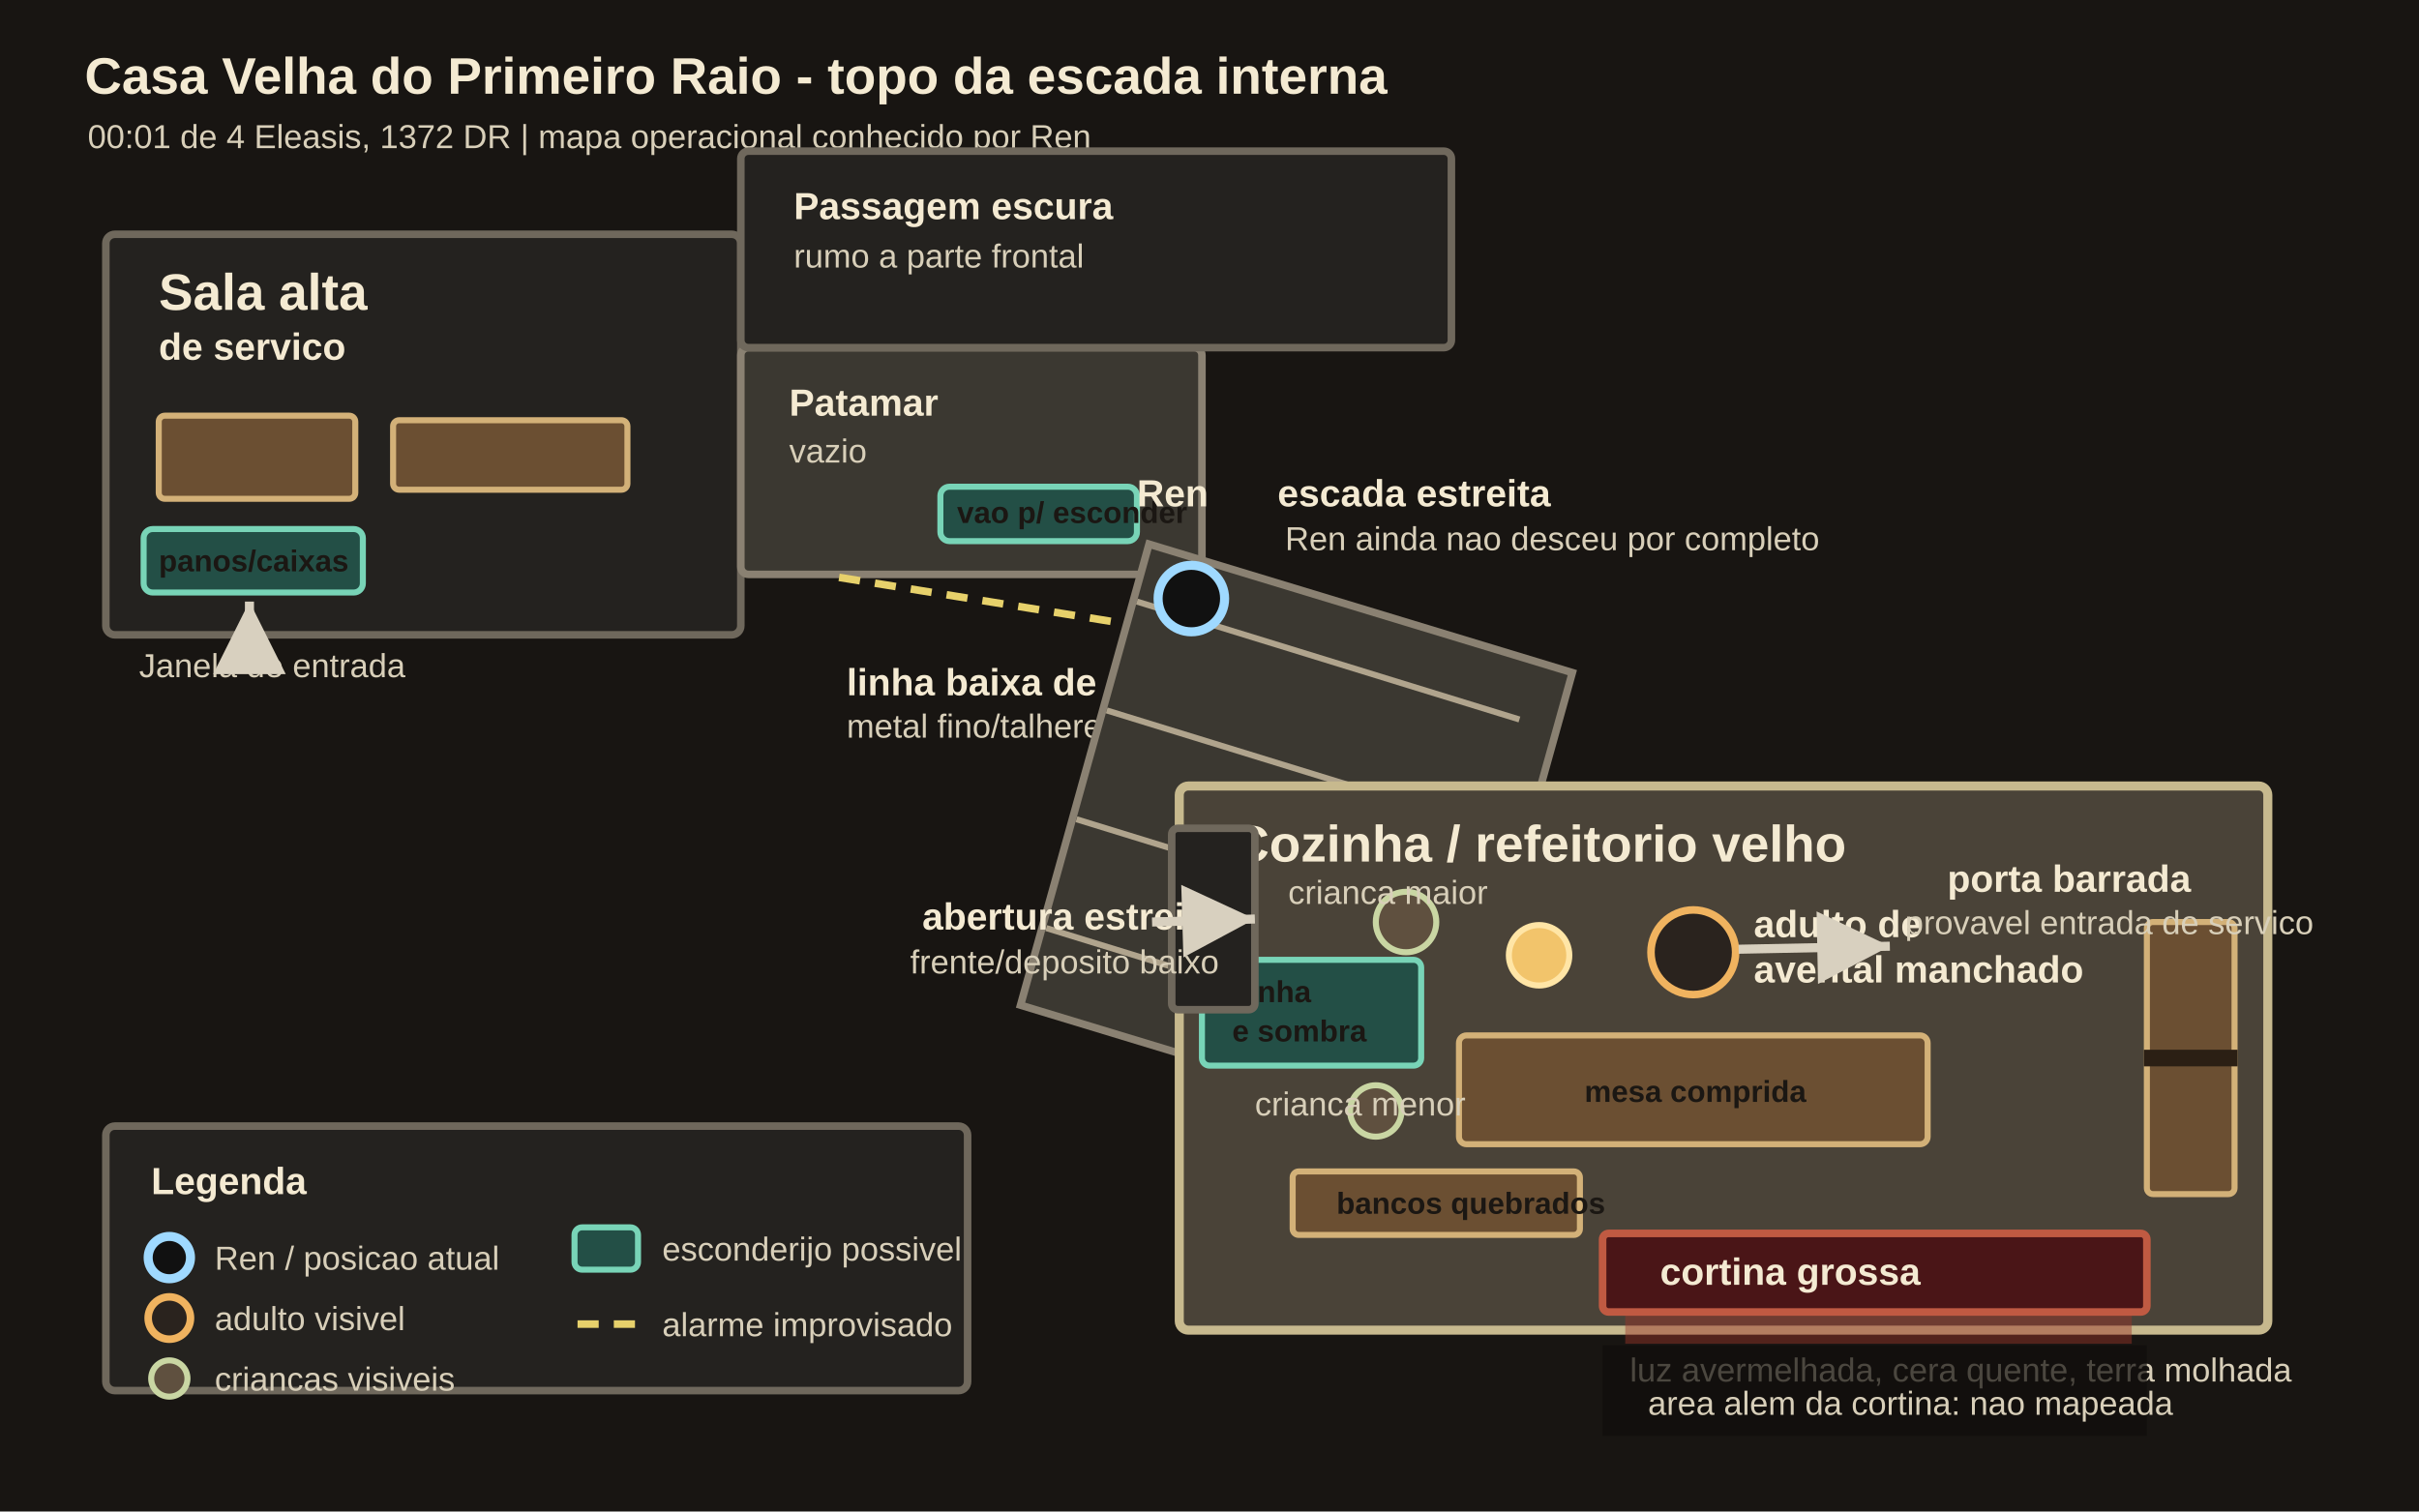
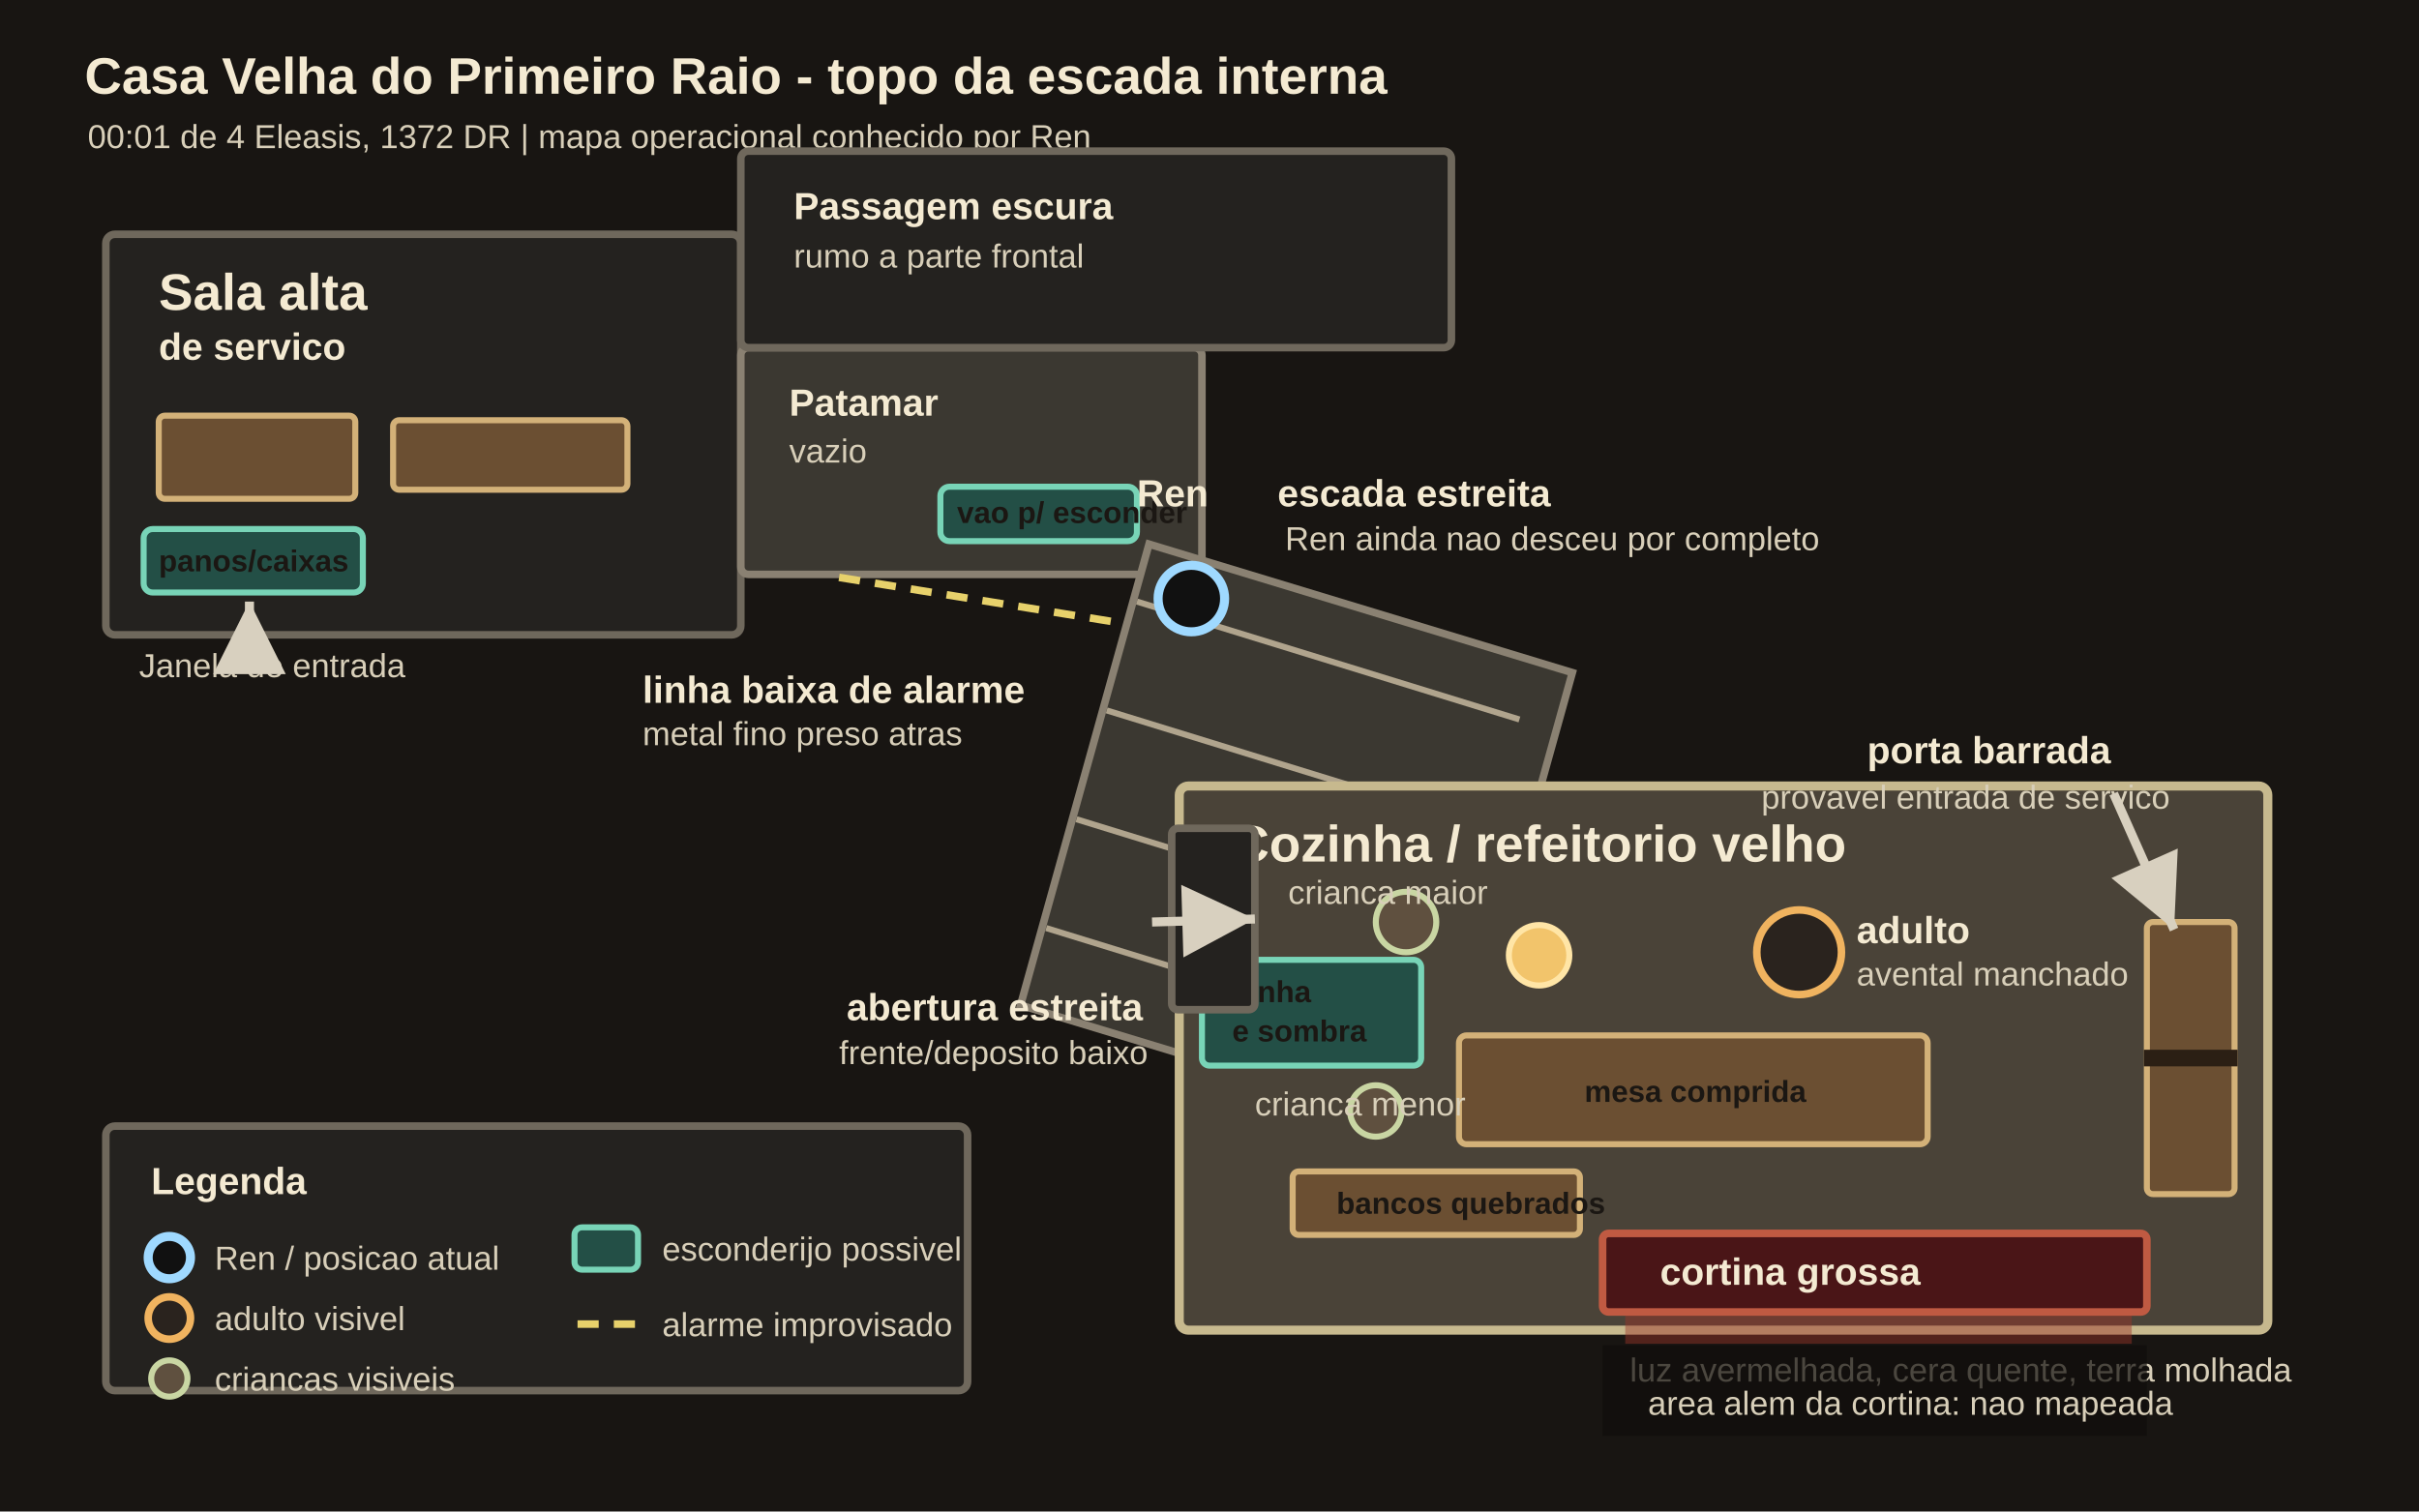
<svg xmlns="http://www.w3.org/2000/svg" width="1600" height="1000" viewBox="0 0 1600 1000">
  <defs>
    <style>
      .bg { fill: #181512; }
      .stone { fill: #3b3831; stroke: #8a8172; stroke-width: 5; }
      .room { fill: #4a4338; stroke: #c7b98e; stroke-width: 6; }
      .dark-room { fill: #24221f; stroke: #6f685c; stroke-width: 5; }
      .wood { fill: #6b4f32; stroke: #d3b178; stroke-width: 4; }
      .curtain { fill: #4a1517; stroke: #c05a42; stroke-width: 5; }
      .red-glow { fill: #9c3329; opacity: 0.45; }
      .lamp { fill: #f2c46b; stroke: #ffe5a6; stroke-width: 4; }
      .shadow { fill: #0f0d0b; opacity: 0.7; }
      .safe { fill: #234f46; stroke: #78d4b7; stroke-width: 4; }
      .danger { fill: none; stroke: #e7d16b; stroke-width: 5; stroke-dasharray: 18 12; }
      .line { stroke: #e7d16b; stroke-width: 5; stroke-dasharray: 14 10; }
      .arrow { stroke: #d8d0bf; stroke-width: 6; fill: none; marker-end: url(#arrowhead); }
      .label { font-family: Arial, Helvetica, sans-serif; font-size: 34px; fill: #f4ead2; font-weight: 700; }
      .small { font-family: Arial, Helvetica, sans-serif; font-size: 25px; fill: #f4ead2; font-weight: 600; }
      .note { font-family: Arial, Helvetica, sans-serif; font-size: 22px; fill: #d8cfb9; }
      .tiny { font-family: Arial, Helvetica, sans-serif; font-size: 20px; fill: #1b1713; font-weight: 700; }
      .ren { fill: #111; stroke: #9fd9ff; stroke-width: 6; }
      .adult { fill: #2a231e; stroke: #f0b35f; stroke-width: 5; }
      .child { fill: #5f503f; stroke: #c9d6a3; stroke-width: 4; }
    </style>
    <marker id="arrowhead" markerWidth="12" markerHeight="12" refX="10" refY="6" orient="auto">
      <path d="M2,2 L10,6 L2,10 Z" fill="#d8d0bf" />
    </marker>
  </defs>
  <rect class="bg" x="0" y="0" width="1600" height="1000" />
  <text class="label" x="56" y="62">Casa Velha do Primeiro Raio - topo da escada interna</text>
  <text class="note" x="58" y="98">00:01 de 4 Eleasis, 1372 DR | mapa operacional conhecido por Ren</text>
  <rect class="dark-room" x="70" y="155" width="420" height="265" rx="6" />
  <text class="label" x="105" y="205">Sala alta</text>
  <text class="small" x="105" y="238">de servico</text>
  <rect class="wood" x="105" y="275" width="130" height="55" rx="4" />
  <rect class="wood" x="260" y="278" width="155" height="46" rx="4" />
  <rect class="safe" x="95" y="350" width="145" height="42" rx="6" />
  <text class="tiny" x="105" y="378">panos/caixas</text>
  <text class="note" x="92" y="448">Janela de entrada</text>
  <line class="arrow" x1="165" y1="430" x2="165" y2="398" />
  <rect class="stone" x="490" y="230" width="305" height="150" rx="5" />
  <text class="small" x="522" y="275">Patamar</text>
  <text class="note" x="522" y="306">vazio</text>
  <rect class="safe" x="622" y="322" width="130" height="36" rx="6" />
  <text class="tiny" x="633" y="346">vao p/ esconder</text>
  <rect class="dark-room" x="490" y="100" width="470" height="130" rx="5" />
  <text class="small" x="525" y="145">Passagem escura</text>
  <text class="note" x="525" y="177">rumo a parte frontal</text>
  <line class="line" x1="555" y1="382" x2="790" y2="420" />
  <circle class="lamp" cx="805" cy="425" r="12" />
-   <text class="small" x="560" y="460">linha baixa de alarme</text>
-   <text class="note" x="560" y="488">metal fino/talheres atras da prateleira</text>
+   <text class="small" x="425" y="465">linha baixa de alarme</text>
+   <text class="note" x="425" y="493">metal fino preso atras</text>
  <g transform="translate(760 360)">
    <polygon class="stone" points="0,0 280,85 195,390 -85,305" />
    <line x1="-8" y1="38" x2="245" y2="116" stroke="#b0a48d" stroke-width="4" />
    <line x1="-28" y1="110" x2="225" y2="188" stroke="#b0a48d" stroke-width="4" />
    <line x1="-48" y1="182" x2="205" y2="260" stroke="#b0a48d" stroke-width="4" />
    <line x1="-68" y1="254" x2="185" y2="332" stroke="#b0a48d" stroke-width="4" />
    <circle class="ren" cx="28" cy="36" r="22" />
    <text class="small" x="-8" y="-25">Ren</text>
  </g>
  <text class="small" x="845" y="335">escada estreita</text>
  <text class="note" x="850" y="364">Ren ainda nao desceu por completo</text>
  <rect class="room" x="780" y="520" width="720" height="360" rx="6" />
  <text class="label" x="815" y="570">Cozinha / refeitorio velho</text>
  <circle class="lamp" cx="1018" cy="632" r="20" />
  <rect class="wood" x="965" y="685" width="310" height="72" rx="5" />
  <text class="tiny" x="1048" y="729">mesa comprida</text>
  <rect class="wood" x="855" y="775" width="190" height="42" rx="4" />
  <text class="tiny" x="884" y="803">bancos quebrados</text>
  <rect class="safe" x="795" y="635" width="145" height="70" rx="5" />
  <text class="tiny" x="815" y="663">lenha</text>
  <text class="tiny" x="815" y="689">e sombra</text>
-   <circle class="adult" cx="1120" cy="630" r="28" />
-   <text class="small" x="1160" y="620">adulto de</text>
-   <text class="small" x="1160" y="650">avental manchado</text>
-   <line class="arrow" x1="1150" y1="628" x2="1250" y2="626" />
+   <circle class="adult" cx="1190" cy="630" r="28" />
+   <text class="small" x="1228" y="624">adulto</text>
+   <text class="note" x="1228" y="652">avental manchado</text>
  <circle class="child" cx="930" cy="610" r="20" />
  <text class="note" x="852" y="598">crianca maior</text>
  <circle class="child" cx="910" cy="735" r="17" />
  <text class="note" x="830" y="738">crianca menor</text>
  <rect class="red-glow" x="1075" y="855" width="335" height="34" />
  <rect class="curtain" x="1060" y="816" width="360" height="52" rx="4" />
  <text class="small" x="1098" y="850">cortina grossa</text>
  <text class="note" x="1078" y="914">luz avermelhada, cera quente, terra molhada</text>
  <rect class="wood" x="1420" y="610" width="58" height="180" rx="4" />
  <line x1="1418" y1="700" x2="1480" y2="700" stroke="#2b1f14" stroke-width="11" />
-   <text class="small" x="1288" y="590">porta barrada</text>
-   <text class="note" x="1260" y="618">provavel entrada de servico</text>
+   <text class="small" x="1235" y="505">porta barrada</text>
+   <text class="note" x="1165" y="535">provavel entrada de servico</text>
+   <line class="arrow" x1="1398" y1="525" x2="1438" y2="615" />
  <rect class="dark-room" x="775" y="548" width="55" height="120" rx="4" />
-   <text class="small" x="610" y="615">abertura estreita</text>
-   <text class="note" x="602" y="644">frente/deposito baixo</text>
+   <text class="small" x="560" y="675">abertura estreita</text>
+   <text class="note" x="555" y="704">frente/deposito baixo</text>
  <line class="arrow" x1="762" y1="610" x2="830" y2="608" />
  <rect class="shadow" x="1060" y="890" width="360" height="60" />
  <text class="note" x="1090" y="936">area alem da cortina: nao mapeada</text>
  <rect class="dark-room" x="70" y="745" width="570" height="175" rx="6" />
  <text class="small" x="100" y="790">Legenda</text>
  <circle class="ren" cx="112" cy="832" r="14" />
  <text class="note" x="142" y="840">Ren / posicao atual</text>
  <circle class="adult" cx="112" cy="872" r="14" />
  <text class="note" x="142" y="880">adulto visivel</text>
  <circle class="child" cx="112" cy="912" r="12" />
  <text class="note" x="142" y="920">criancas visiveis</text>
  <rect class="safe" x="380" y="812" width="42" height="28" rx="5" />
  <text class="note" x="438" y="834">esconderijo possivel</text>
  <line class="line" x1="382" y1="876" x2="425" y2="876" />
  <text class="note" x="438" y="884">alarme improvisado</text>
</svg>
